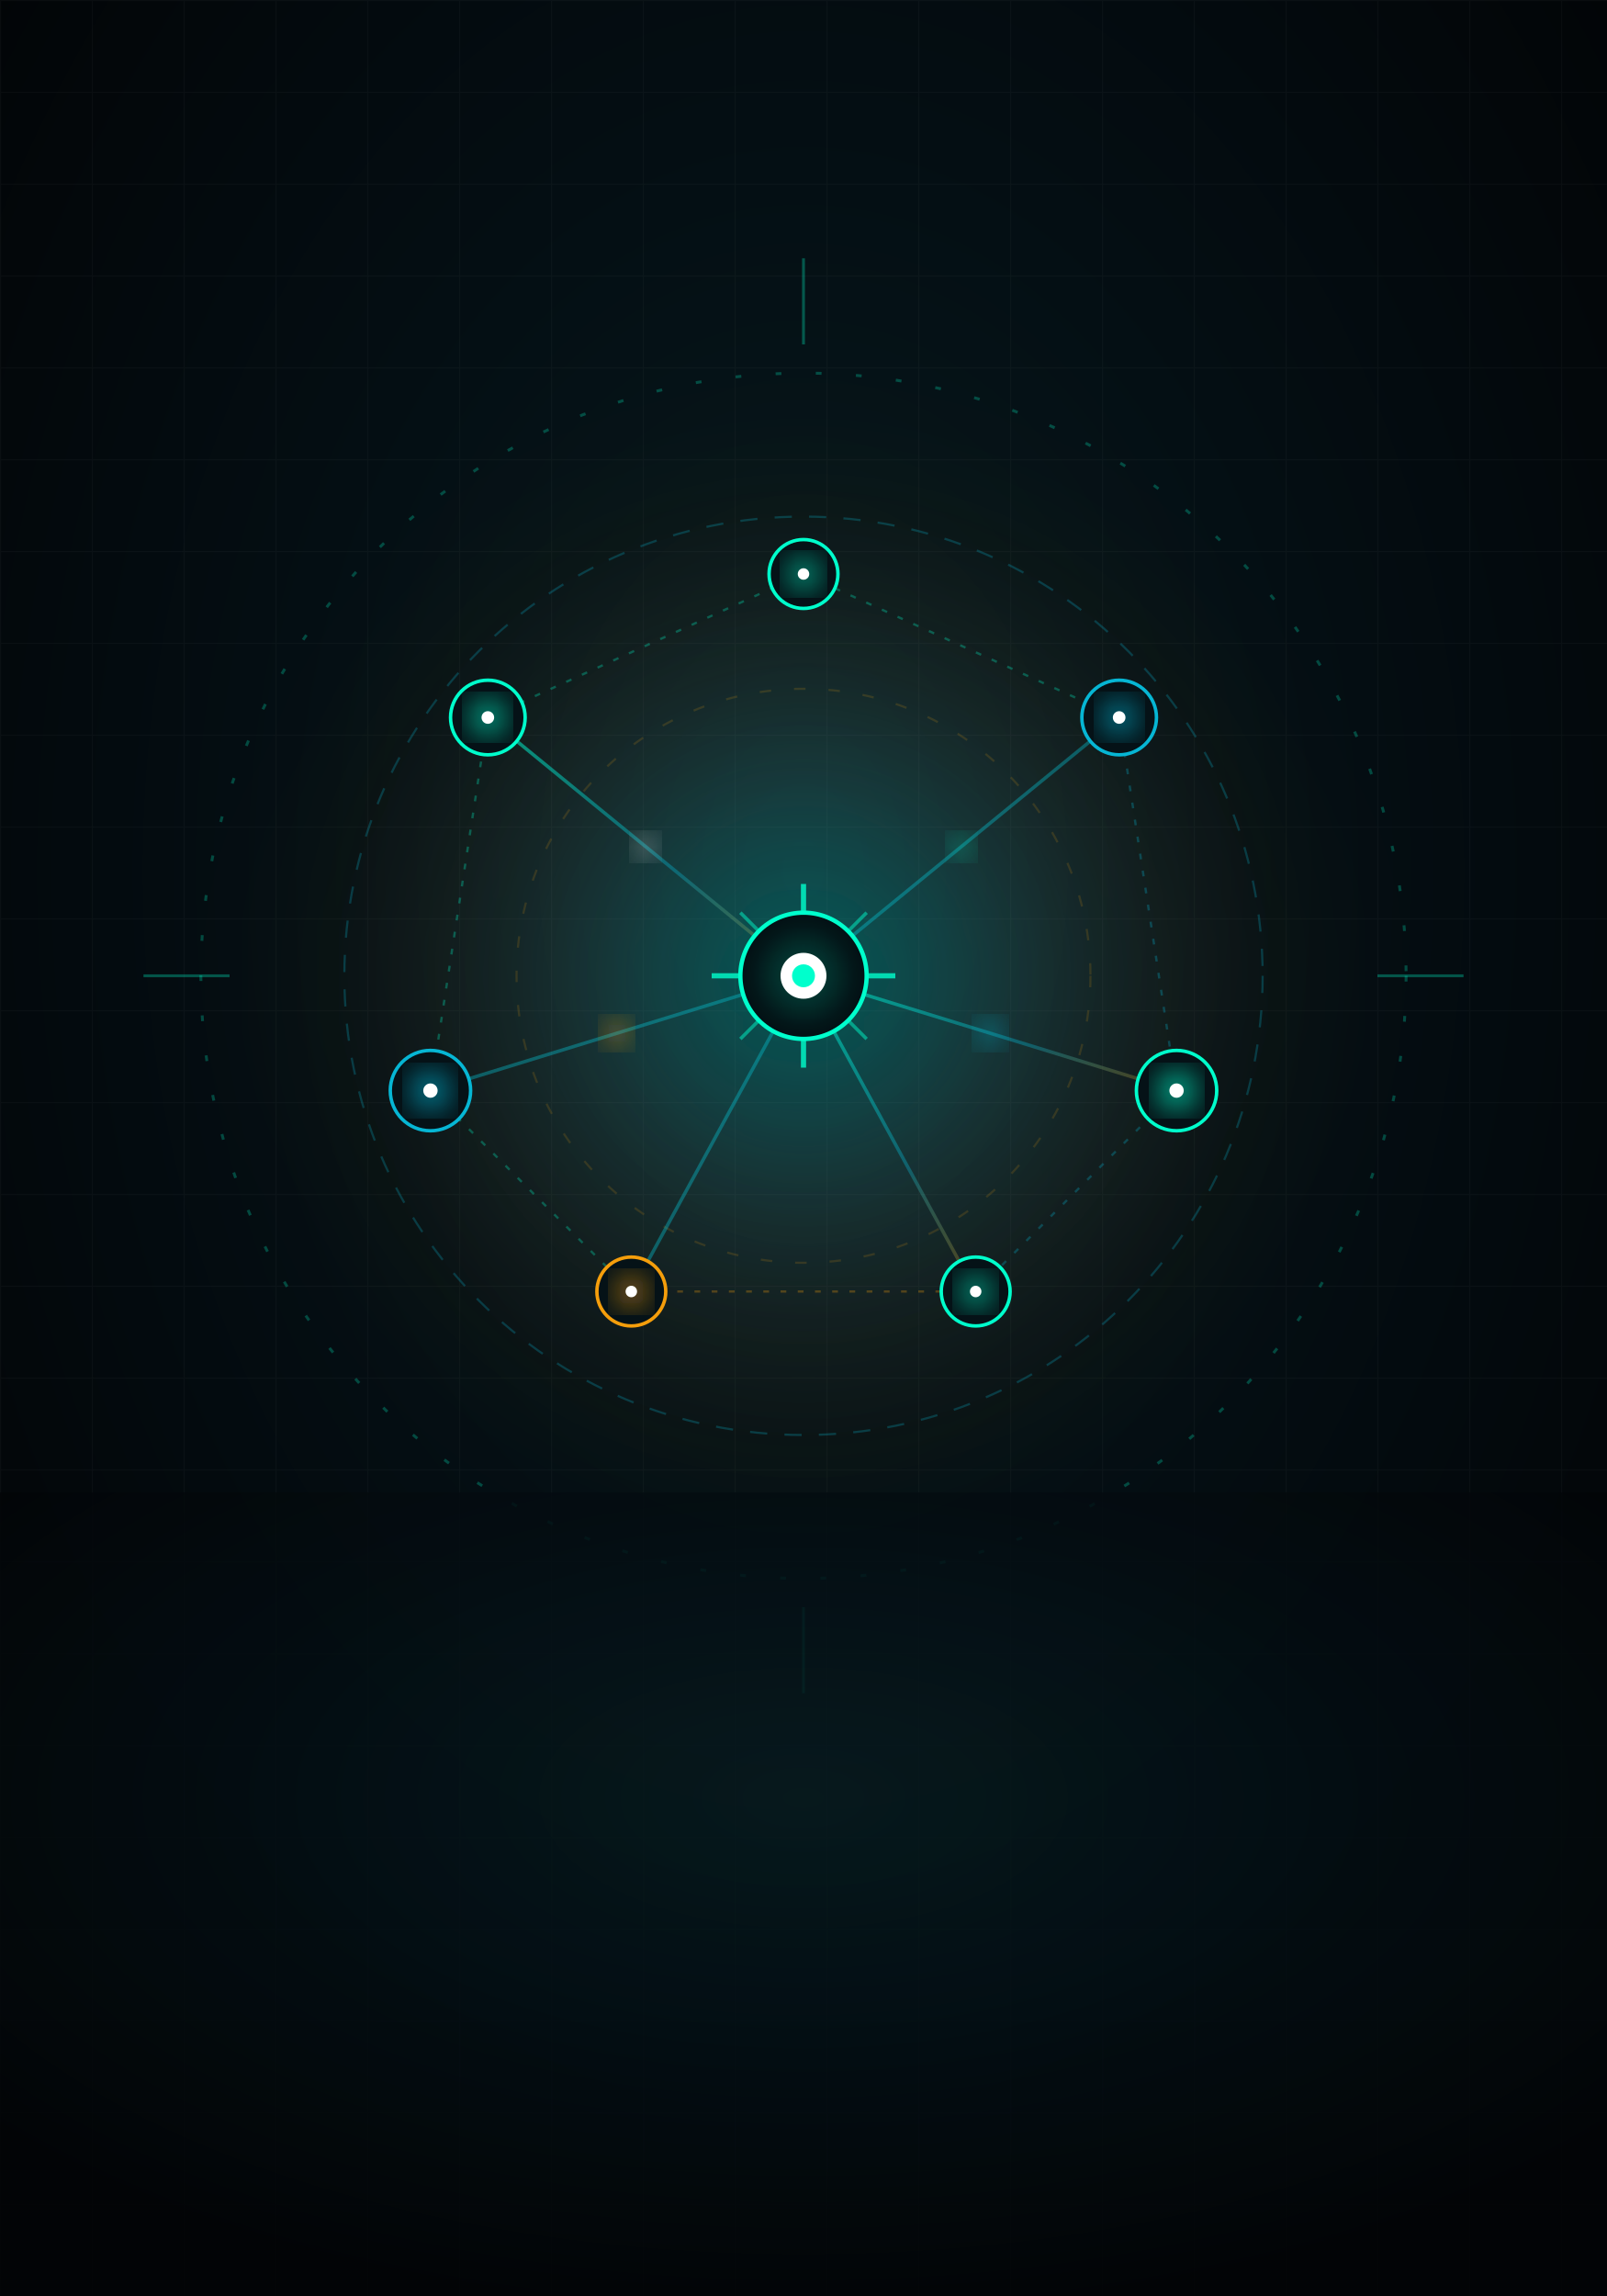
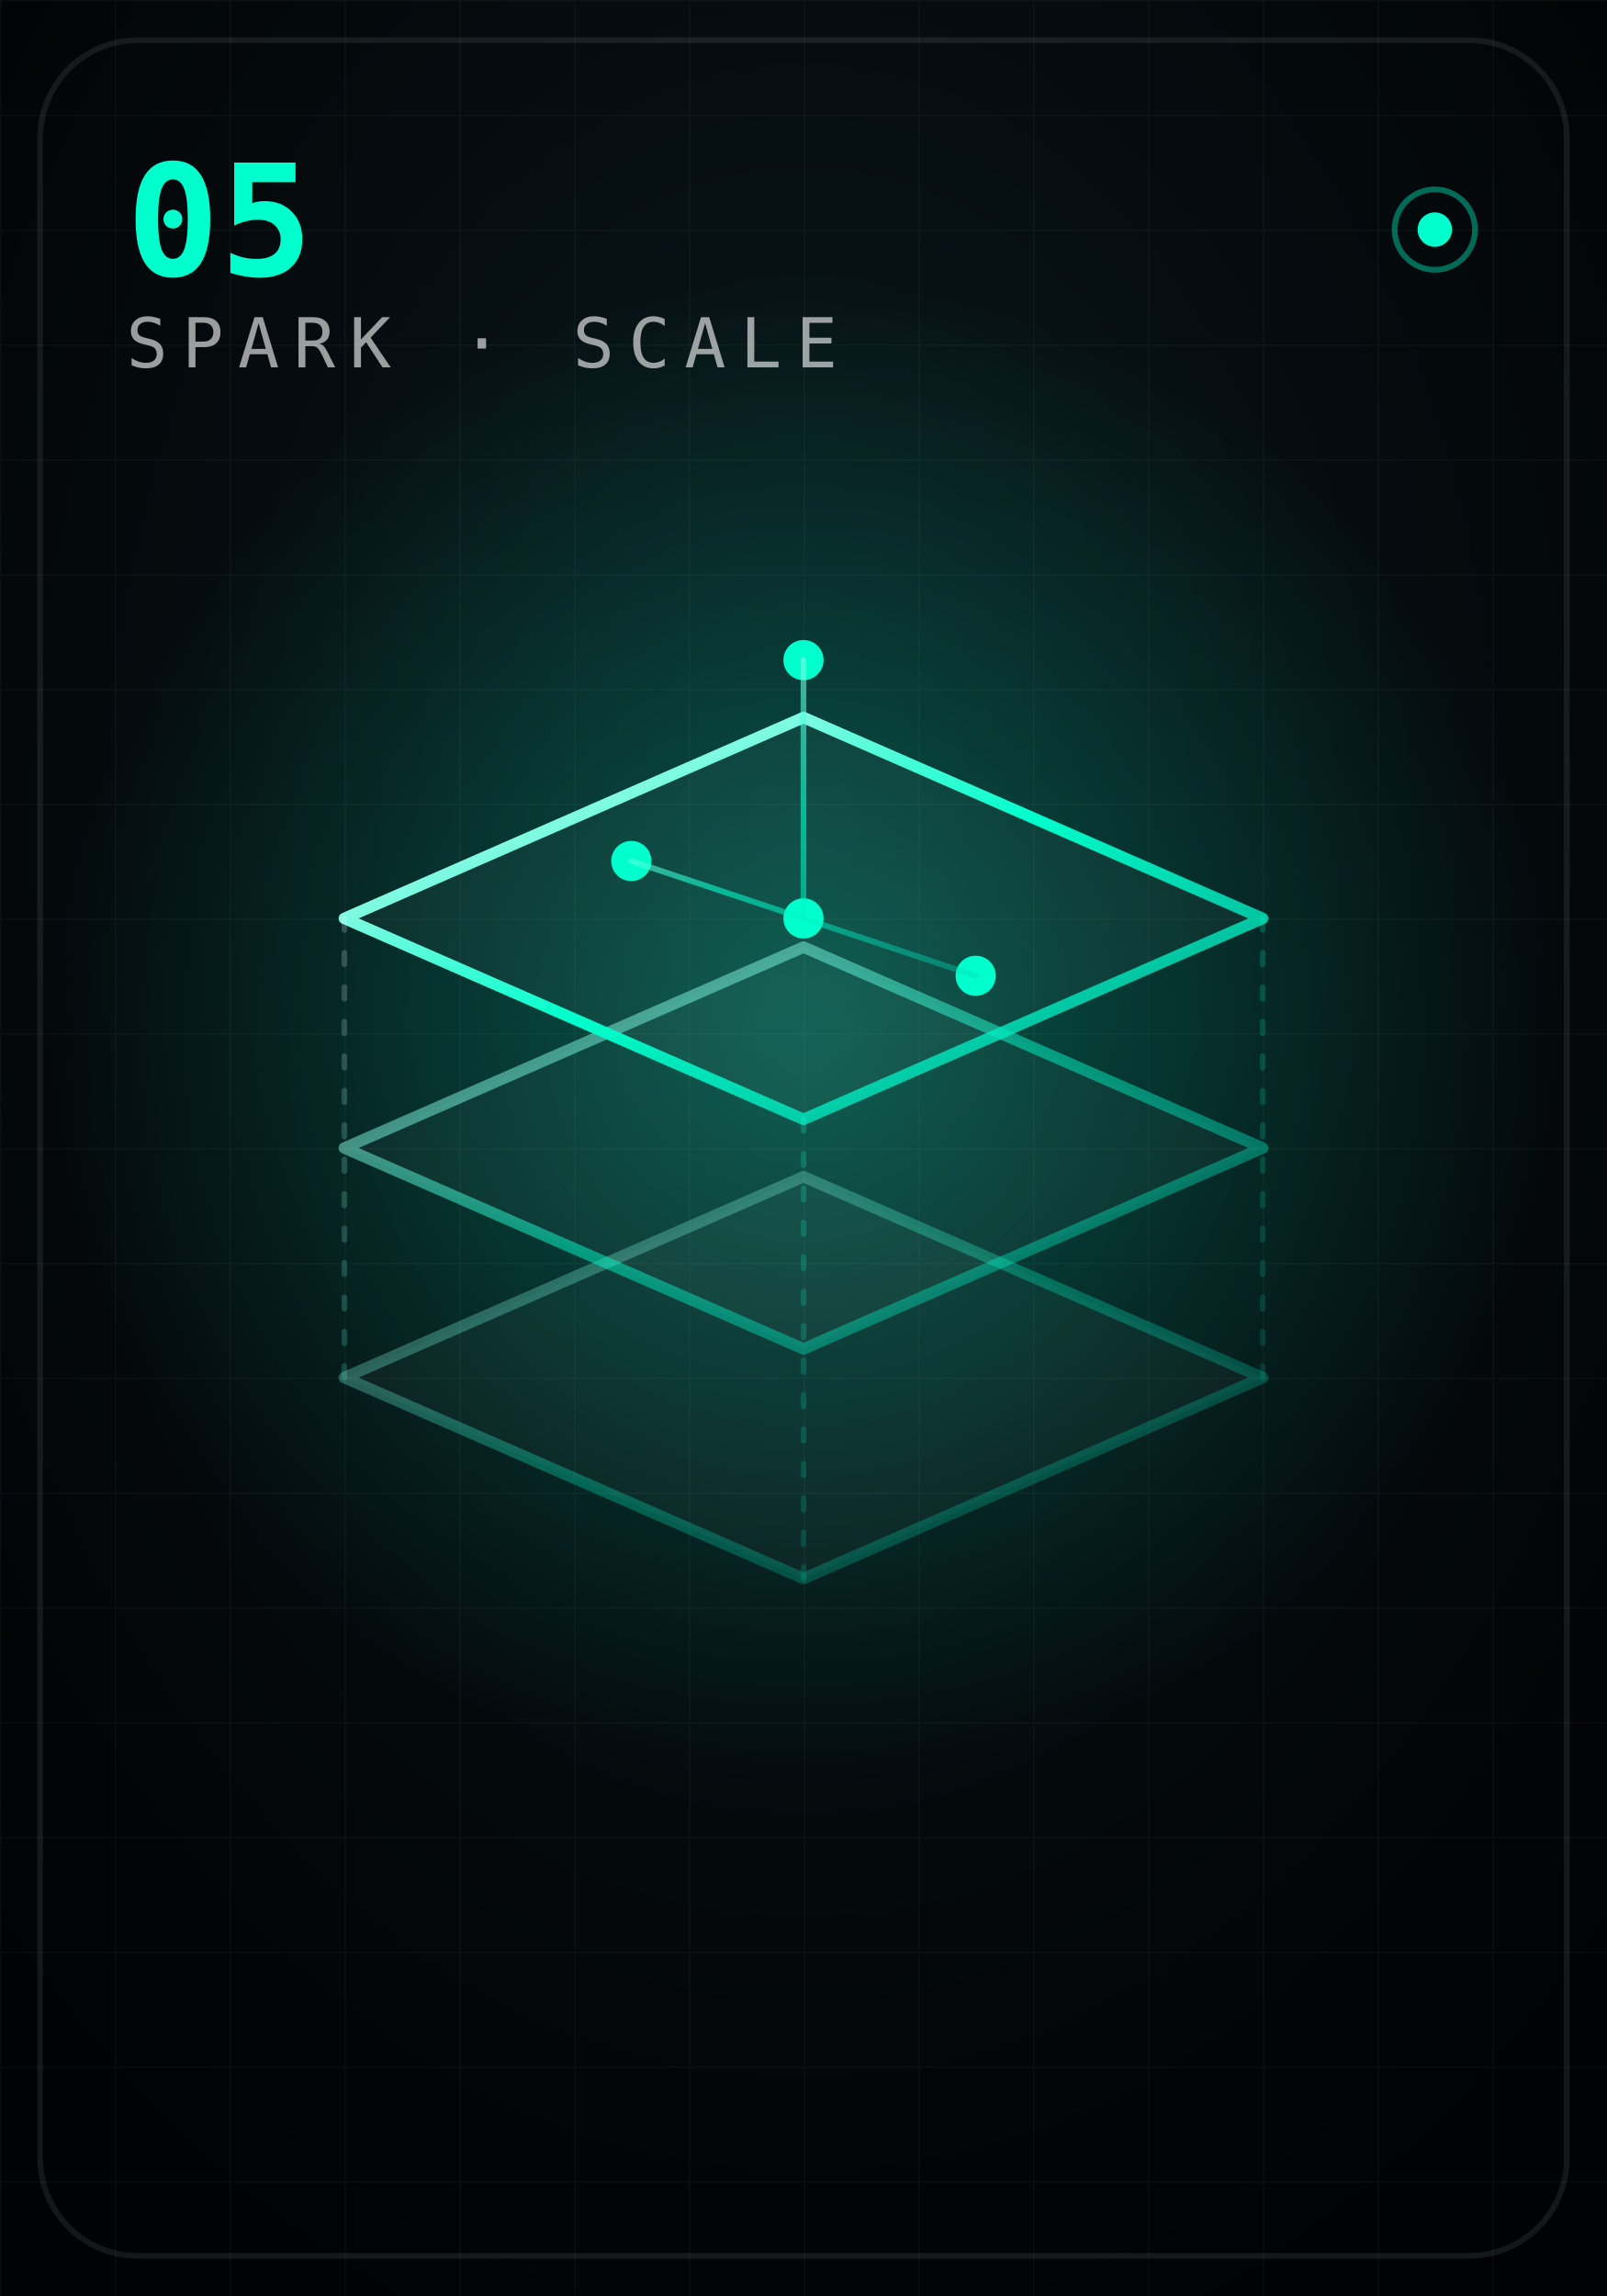
- <svg xmlns="http://www.w3.org/2000/svg" viewBox="0 0 560 800" width="100%" height="100%">
+ <svg xmlns="http://www.w3.org/2000/svg" viewBox="0 0 560 800" role="img" aria-label="Big Data et DataOps">
  <defs>
-     <radialGradient id="bg-bigdata" cx="50%" cy="38%" r="65%">
-       <stop offset="0%" stop-color="#071b1f" stop-opacity="1" />
-       <stop offset="50%" stop-color="#040e13" stop-opacity="1" />
-       <stop offset="100%" stop-color="#020406" stop-opacity="1" />
+     <radialGradient id="bg" cx="50%" cy="36%" r="70%">
+       <stop offset="0" stop-color="#0b1c20" />
+       <stop offset=".55" stop-color="#050b0e" />
+       <stop offset="1" stop-color="#010203" />
    </radialGradient>
-     <radialGradient id="spark-glow" cx="50%" cy="50%" r="50%">
-       <stop offset="0%" stop-color="#00ffcc" stop-opacity="0.75" />
-       <stop offset="35%" stop-color="#06b6d4" stop-opacity="0.35" />
-       <stop offset="70%" stop-color="#f59e0b" stop-opacity="0.12" />
-       <stop offset="100%" stop-color="#000000" stop-opacity="0" />
+     <radialGradient id="halo" cx="50%" cy="50%" r="50%">
+       <stop offset="0" stop-color="#00ffcc" stop-opacity=".28" />
+       <stop offset="1" stop-color="#00ffcc" stop-opacity="0" />
    </radialGradient>
-     <linearGradient id="cluster-beam" x1="0%" y1="0%" x2="100%" y2="100%">
-       <stop offset="0%" stop-color="#00ffcc" stop-opacity="0.8" />
-       <stop offset="60%" stop-color="#06b6d4" stop-opacity="0.5" />
-       <stop offset="100%" stop-color="#f59e0b" stop-opacity="0.4" />
+     <linearGradient id="ln" x1="0" y1="0" x2="1" y2="1">
+       <stop offset="0" stop-color="#fff" stop-opacity=".95" />
+       <stop offset=".5" stop-color="#00ffcc" />
+       <stop offset="1" stop-color="#00d8b4" stop-opacity=".6" />
    </linearGradient>
-     <filter id="glow-heavy" x="-50%" y="-50%" width="200%" height="200%">
-       <feGaussianBlur stdDeviation="35" result="blur" />
-     </filter>
-     <filter id="glow-soft" x="-30%" y="-30%" width="160%" height="160%">
-       <feGaussianBlur stdDeviation="6" result="blur" />
-     </filter>
-     <pattern id="grid-bd" width="32" height="32" patternUnits="userSpaceOnUse">
-       <path d="M 32 0 L 0 0 0 32" fill="none" stroke="#ffffff" stroke-width="0.75" stroke-opacity="0.03" />
+     <pattern id="grid" width="40" height="40" patternUnits="userSpaceOnUse">
+       <path d="M40 0H0V40" fill="none" stroke="#fff" stroke-opacity=".035" />
    </pattern>
  </defs>
-   <rect width="560" height="800" fill="url(#bg-bigdata)" />
-   <rect width="560" height="800" fill="url(#grid-bd)" />
-   <circle cx="280" cy="340" r="180" fill="url(#spark-glow)" filter="url(#glow-heavy)" opacity="0.6" />
-   <g opacity="0.25">
-     <circle cx="280" cy="340" r="210" fill="none" stroke="#00ffcc" stroke-width="1" stroke-dasharray="2 12" />
-     <circle cx="280" cy="340" r="160" fill="none" stroke="#06b6d4" stroke-width="0.75" stroke-dasharray="6 6" />
-     <circle cx="280" cy="340" r="100" fill="none" stroke="#f59e0b" stroke-width="0.75" stroke-dasharray="4 8" opacity="0.6" />
+   <rect width="560" height="800" fill="url(#bg)" />
+   <rect width="560" height="800" fill="url(#grid)" />
+   <circle cx="280" cy="360" r="260" fill="url(#halo)" />
+   <rect x="14" y="14" width="532" height="772" rx="34" fill="none" stroke="#fff" stroke-opacity=".08" stroke-width="2" />
+   <text x="44" y="96" font-family="ui-monospace,SFMono-Regular,Menlo,monospace" font-size="54" font-weight="700" fill="#00ffcc">05</text>
+   <text x="44" y="128" font-family="ui-monospace,SFMono-Regular,Menlo,monospace" font-size="24" letter-spacing="5" fill="#fff" fill-opacity=".6">SPARK · SCALE</text>
+   <circle cx="500" cy="80" r="6" fill="#00ffcc" />
+   <circle cx="500" cy="80" r="14" fill="none" stroke="#00ffcc" stroke-opacity=".4" stroke-width="2" />
+   <g fill="none" stroke="url(#ln)" stroke-width="4" stroke-linecap="round" stroke-linejoin="round">
+     <path d="M280 410L440 480L280 550L120 480Z" stroke-opacity="0.3" fill="#fff" fill-opacity=".03" />
+     <path d="M280 330L440 400L280 470L120 400Z" stroke-opacity="0.5" fill="#fff" fill-opacity=".03" />
+     <path d="M280 250L440 320L280 390L120 320Z" stroke-opacity="1" fill="#fff" fill-opacity=".03" />
+     <circle cx="280" cy="320" r="7" fill="#00ffcc" fill-opacity="1" stroke="none" />
+     <circle cx="220" cy="300" r="7" fill="#00ffcc" fill-opacity="1" stroke="none" />
+     <circle cx="340" cy="340" r="7" fill="#00ffcc" fill-opacity="1" stroke="none" />
+     <circle cx="280" cy="230" r="7" fill="#00ffcc" fill-opacity="1" stroke="none" />
+     <path d="M280 230V320M220 300L280 320L340 340" stroke-opacity=".6" stroke-width="2" />
+     <path d="M120 320v160M280 390v160M440 320v160" stroke-opacity=".2" stroke-width="2" stroke-dasharray="4 8" />
  </g>
-   <g opacity="0.3" stroke="#00ffcc" stroke-width="1">
-     <line x1="280" y1="90" x2="280" y2="120" />
-     <line x1="280" y1="560" x2="280" y2="590" />
-     <line x1="50" y1="340" x2="80" y2="340" />
-     <line x1="480" y1="340" x2="510" y2="340" />
-   </g>
-   <g transform="translate(0, 0)">
-     <g stroke="url(#cluster-beam)" stroke-width="1.2" opacity="0.7">
-       <line x1="280" y1="340" x2="170" y2="250" />
-       <line x1="280" y1="340" x2="390" y2="250" />
-       <line x1="280" y1="340" x2="150" y2="380" />
-       <line x1="280" y1="340" x2="410" y2="380" />
-       <line x1="280" y1="340" x2="220" y2="450" />
-       <line x1="280" y1="340" x2="340" y2="450" />
-       <line x1="280" y1="340" x2="280" y2="200" />
-       <line x1="170" y1="250" x2="280" y2="200" stroke="#00ffcc" stroke-width="0.8" opacity="0.4" stroke-dasharray="2 4" />
-       <line x1="280" y1="200" x2="390" y2="250" stroke="#00ffcc" stroke-width="0.8" opacity="0.4" stroke-dasharray="2 4" />
-       <line x1="390" y1="250" x2="410" y2="380" stroke="#06b6d4" stroke-width="0.8" opacity="0.4" stroke-dasharray="2 4" />
-       <line x1="410" y1="380" x2="340" y2="450" stroke="#06b6d4" stroke-width="0.8" opacity="0.4" stroke-dasharray="2 4" />
-       <line x1="340" y1="450" x2="220" y2="450" stroke="#f59e0b" stroke-width="0.8" opacity="0.4" stroke-dasharray="2 4" />
-       <line x1="220" y1="450" x2="150" y2="380" stroke="#00ffcc" stroke-width="0.8" opacity="0.4" stroke-dasharray="2 4" />
-       <line x1="150" y1="380" x2="170" y2="250" stroke="#00ffcc" stroke-width="0.8" opacity="0.4" stroke-dasharray="2 4" />
-     </g>
-     <g transform="translate(280, 340)">
-       <g stroke="#00ffcc" stroke-width="1.8" opacity="0.8">
-         <line x1="0" y1="-32" x2="0" y2="32" />
-         <line x1="-32" y1="0" x2="32" y2="0" />
-         <line x1="-22" y1="-22" x2="22" y2="22" opacity="0.6" stroke-width="1.2" />
-         <line x1="22" y1="-22" x2="-22" y2="22" opacity="0.6" stroke-width="1.2" />
-       </g>
-       <circle cx="0" cy="0" r="22" fill="#030d12" stroke="#00ffcc" stroke-width="1.5" />
-       <circle cx="0" cy="0" r="14" fill="#00ffcc" fill-opacity="0.2" filter="url(#glow-soft)" />
-       <circle cx="0" cy="0" r="8" fill="#ffffff" />
-       <circle cx="0" cy="0" r="4" fill="#00ffcc" />
-     </g>
-     <g transform="translate(280, 200)">
-       <circle cx="0" cy="0" r="12" fill="#051217" stroke="#00ffcc" stroke-width="1.2" />
-       <circle cx="0" cy="0" r="5" fill="#00ffcc" filter="url(#glow-soft)" />
-       <circle cx="0" cy="0" r="2" fill="#ffffff" />
-     </g>
-     <g transform="translate(390, 250)">
-       <circle cx="0" cy="0" r="13" fill="#051217" stroke="#06b6d4" stroke-width="1.2" />
-       <circle cx="0" cy="0" r="5.5" fill="#06b6d4" filter="url(#glow-soft)" />
-       <circle cx="0" cy="0" r="2.2" fill="#ffffff" />
-     </g>
-     <g transform="translate(170, 250)">
-       <circle cx="0" cy="0" r="13" fill="#051217" stroke="#00ffcc" stroke-width="1.2" />
-       <circle cx="0" cy="0" r="5.5" fill="#00ffcc" filter="url(#glow-soft)" />
-       <circle cx="0" cy="0" r="2.2" fill="#ffffff" />
-     </g>
-     <g transform="translate(410, 380)">
-       <circle cx="0" cy="0" r="14" fill="#051217" stroke="#00ffcc" stroke-width="1.2" />
-       <circle cx="0" cy="0" r="6" fill="#00ffcc" filter="url(#glow-soft)" />
-       <circle cx="0" cy="0" r="2.5" fill="#ffffff" />
-     </g>
-     <g transform="translate(150, 380)">
-       <circle cx="0" cy="0" r="14" fill="#051217" stroke="#06b6d4" stroke-width="1.2" />
-       <circle cx="0" cy="0" r="6" fill="#06b6d4" filter="url(#glow-soft)" />
-       <circle cx="0" cy="0" r="2.5" fill="#ffffff" />
-     </g>
-     <g transform="translate(220, 450)">
-       <circle cx="0" cy="0" r="12" fill="#051217" stroke="#f59e0b" stroke-width="1.2" />
-       <circle cx="0" cy="0" r="5" fill="#f59e0b" filter="url(#glow-soft)" />
-       <circle cx="0" cy="0" r="2" fill="#ffffff" />
-     </g>
-     <g transform="translate(340, 450)">
-       <circle cx="0" cy="0" r="12" fill="#051217" stroke="#00ffcc" stroke-width="1.2" />
-       <circle cx="0" cy="0" r="5" fill="#00ffcc" filter="url(#glow-soft)" />
-       <circle cx="0" cy="0" r="2" fill="#ffffff" />
-     </g>
-     <circle cx="225" cy="295" r="3.5" fill="#ffffff" filter="url(#glow-soft)" />
-     <circle cx="335" cy="295" r="3.5" fill="#00ffcc" filter="url(#glow-soft)" />
-     <circle cx="345" cy="360" r="4" fill="#06b6d4" filter="url(#glow-soft)" />
-     <circle cx="215" cy="360" r="4" fill="#f59e0b" filter="url(#glow-soft)" />
-   </g>
-   <rect y="520" width="560" height="280" fill="url(#bg-bigdata)" opacity="0.85" />
</svg>
